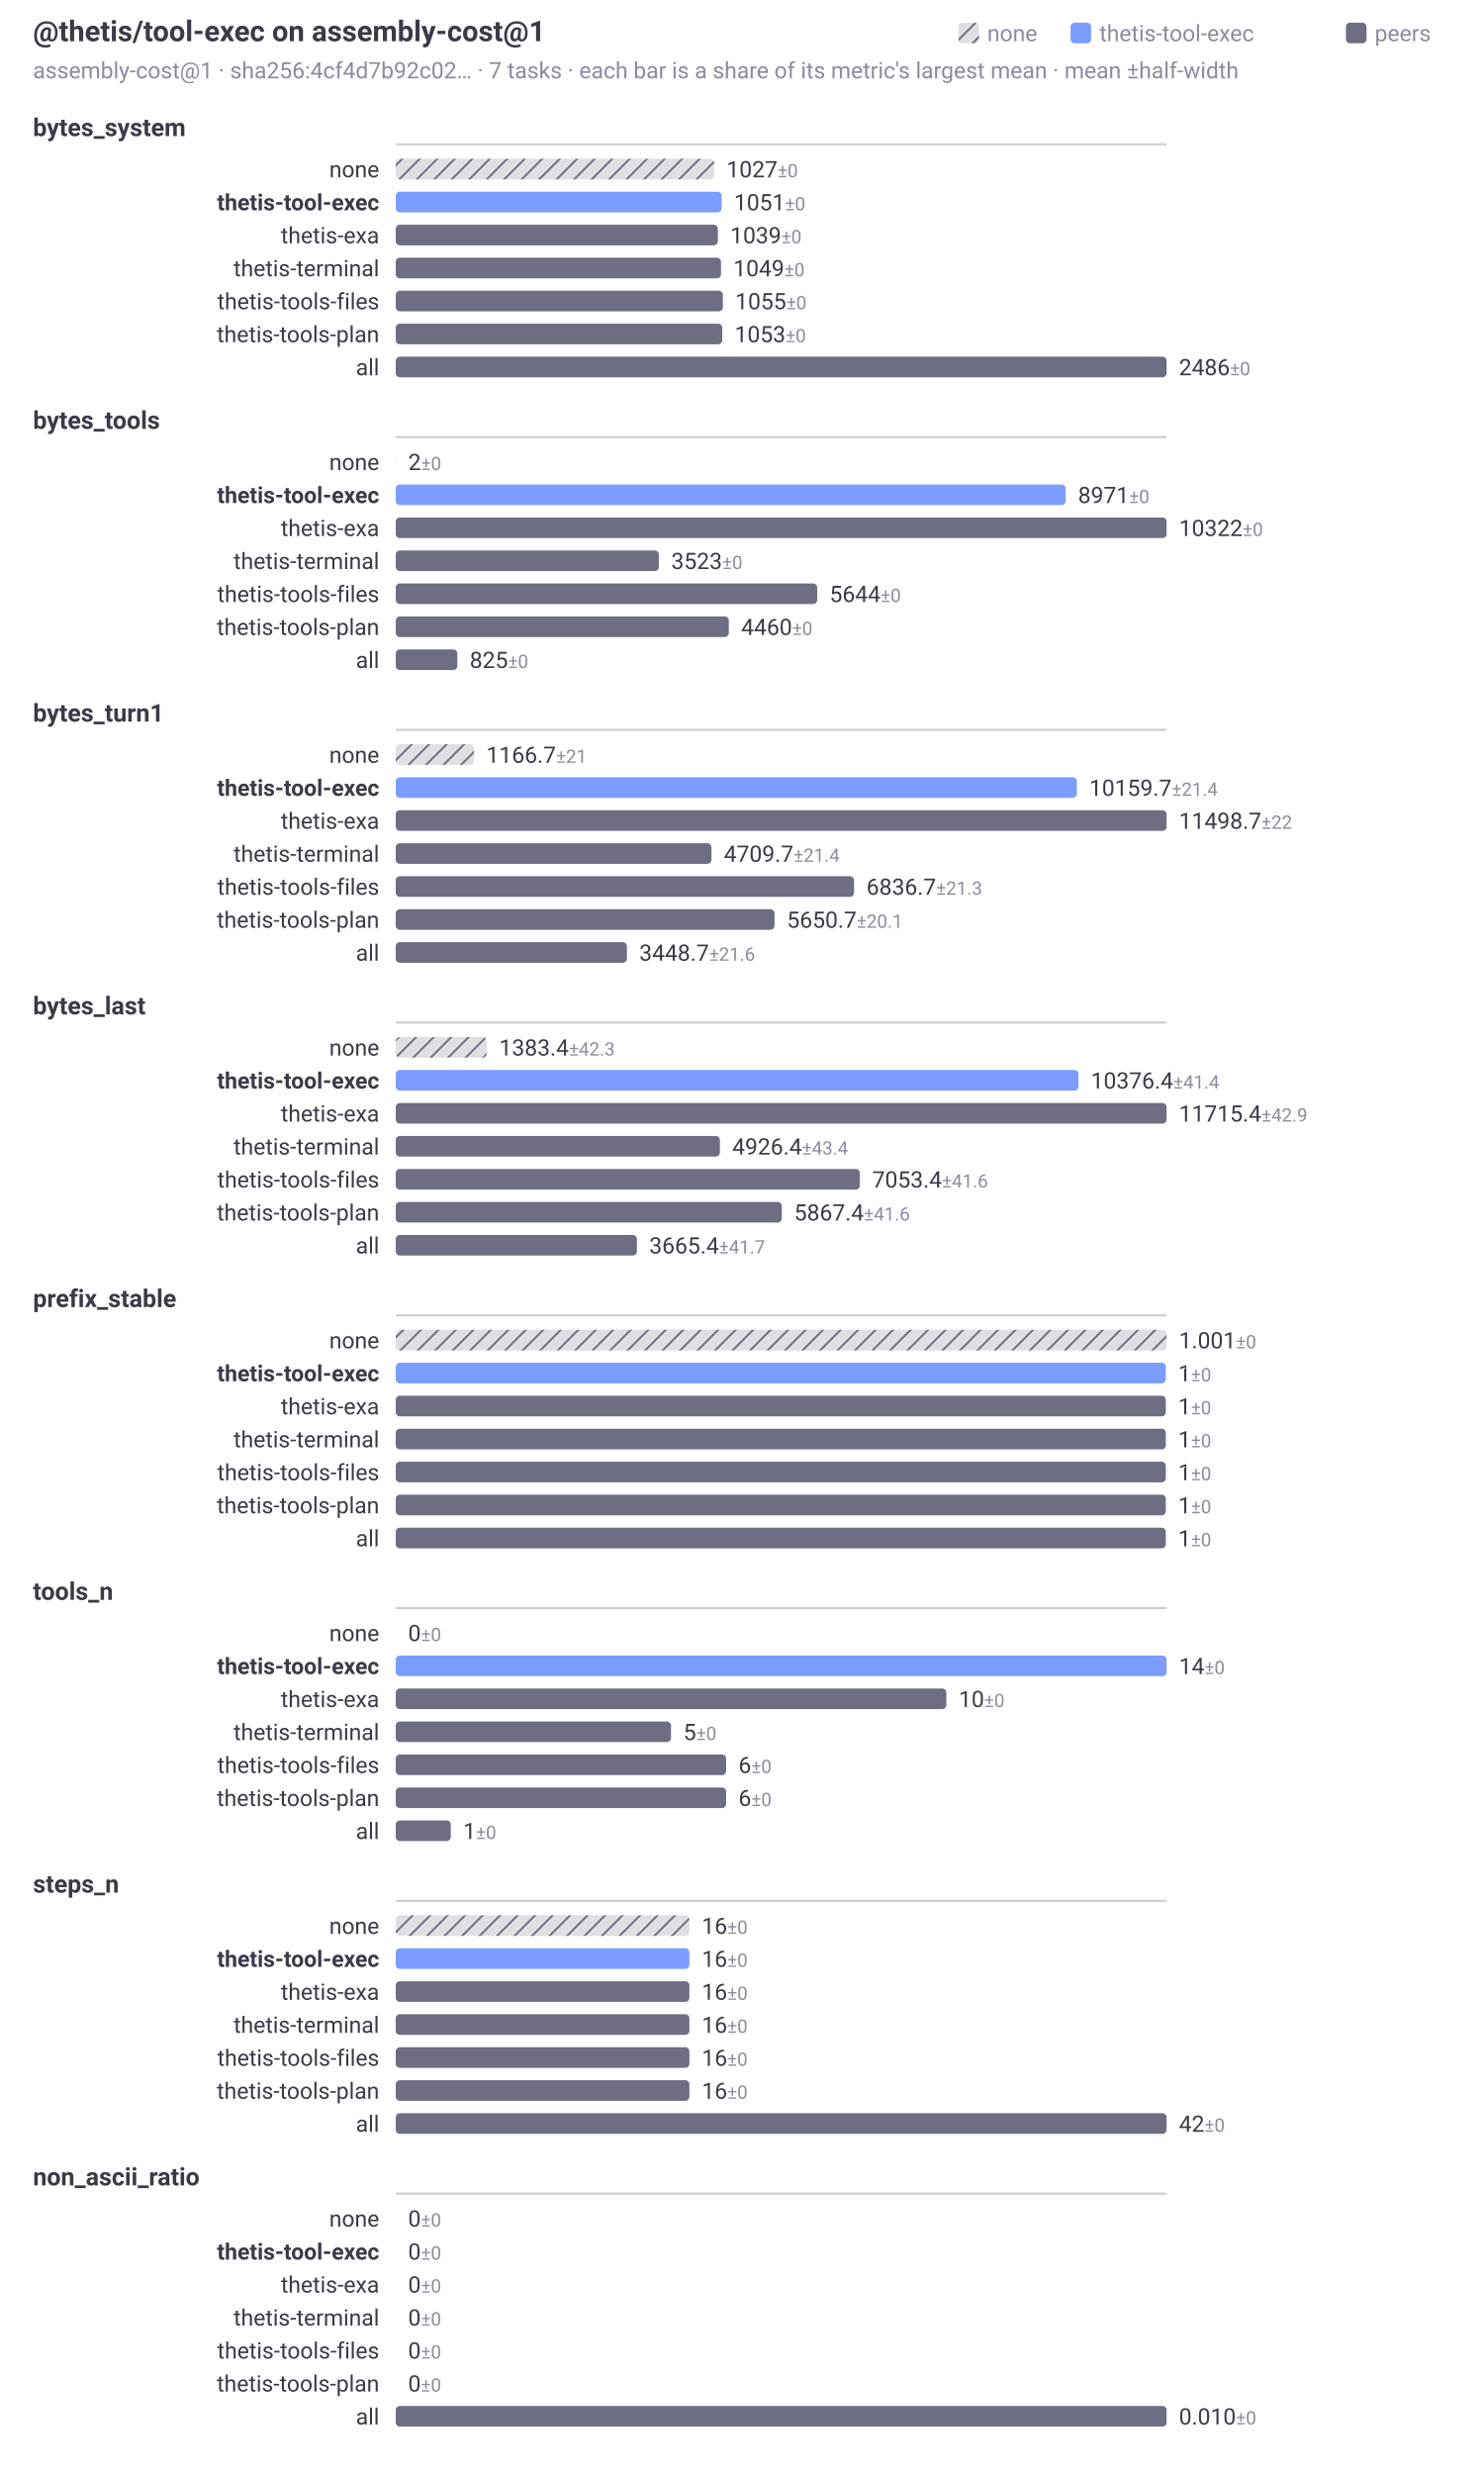
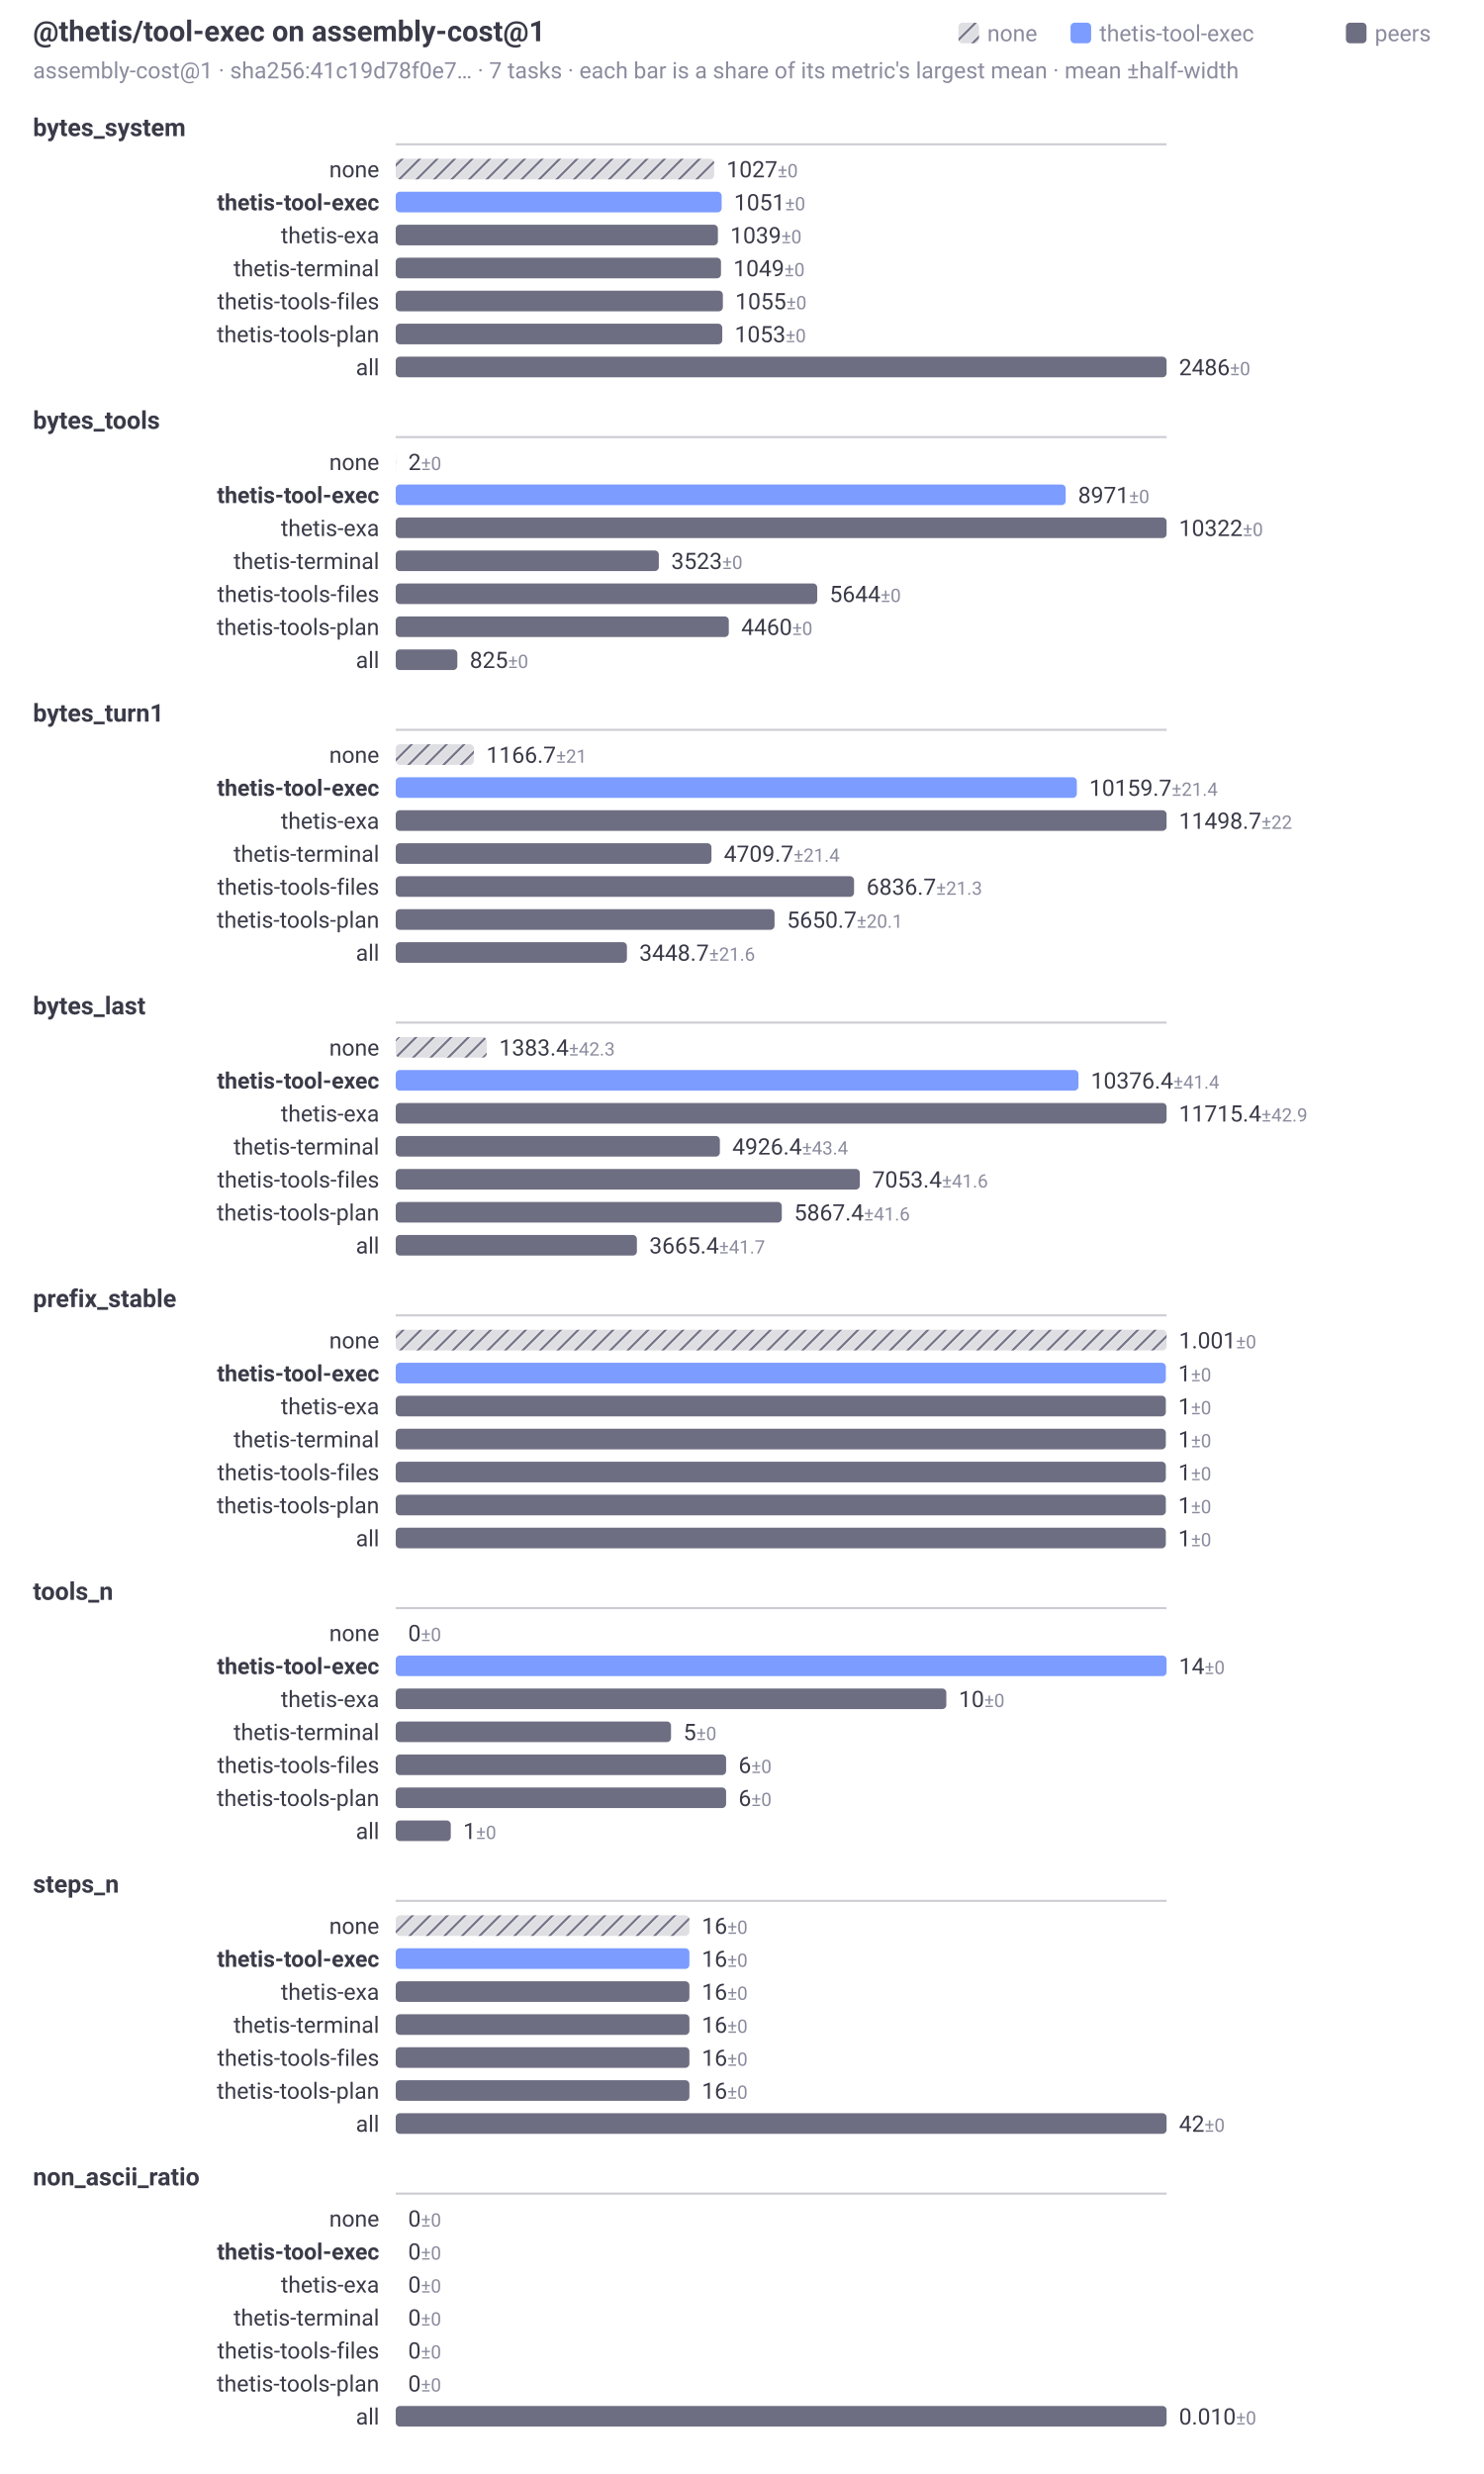
<svg xmlns="http://www.w3.org/2000/svg" width="720" height="1200" viewBox="0 0 720 1200" role="img" aria-labelledby="t d" font-family="system-ui, -apple-system, Segoe UI, Roboto, sans-serif">
  <style>.t{fill:#3a3a48}.f{fill:#8b8b9e}@media (prefers-color-scheme:dark){.t{fill:#d2d2dc}.f{fill:#9a9aae}}</style>
  <defs>
    <pattern id="hatch" width="6" height="6" patternUnits="userSpaceOnUse" patternTransform="rotate(45)">
      <rect width="6" height="6" fill="#6e6e82" fill-opacity="0.22" />
      <line x1="0" y1="0" x2="0" y2="6" stroke="#6e6e82" stroke-width="2" />
    </pattern>
  </defs>
  <text class="t" x="16" y="20" font-size="14" font-weight="600">@thetis/tool-exec on assembly-cost@1</text>
-   <text class="f" x="16" y="38" font-size="11">assembly-cost@1 · sha256:4cf4d7b92c02… · 7 tasks · each bar is a share of its metric's largest mean · mean ±half-width</text>
+   <text class="f" x="16" y="38" font-size="11">assembly-cost@1 · sha256:41c19d78f0e7… · 7 tasks · each bar is a share of its metric's largest mean · mean ±half-width</text>
  <rect x="653" y="11" width="10" height="10" rx="2" fill="#6e6e82" />
  <text class="f" x="667" y="20" font-size="11">peers</text>
  <rect x="519.4" y="11" width="10" height="10" rx="2" fill="#7c9cff" />
  <text class="f" x="533.4" y="20" font-size="11">thetis-tool-exec</text>
  <rect x="465" y="11" width="10" height="10" rx="2" fill="url(#hatch)" />
  <text class="f" x="479" y="20" font-size="11">none</text>
  <text class="t" x="16" y="66" font-size="12" font-weight="600">bytes_system</text>
  <line x1="192" y1="70" x2="566" y2="70" stroke="#6e6e82" stroke-opacity="0.35" stroke-width="1" />
  <text class="t" x="184" y="86" font-size="11" text-anchor="end">none</text>
  <rect x="192" y="77" width="154.5" height="10" rx="2" fill="url(#hatch)" />
  <text class="t" x="352.5" y="86" font-size="11">1027<tspan class="f" font-size="9"> ±0</tspan>
  </text>
  <text class="t" x="184" y="102" font-size="11" text-anchor="end" font-weight="600">thetis-tool-exec</text>
  <rect x="192" y="93" width="158.12" height="10" rx="2" fill="#7c9cff" />
  <text class="t" x="356.12" y="102" font-size="11">1051<tspan class="f" font-size="9"> ±0</tspan>
  </text>
  <text class="t" x="184" y="118" font-size="11" text-anchor="end">thetis-exa</text>
  <rect x="192" y="109" width="156.31" height="10" rx="2" fill="#6e6e82" />
  <text class="t" x="354.31" y="118" font-size="11">1039<tspan class="f" font-size="9"> ±0</tspan>
  </text>
  <text class="t" x="184" y="134" font-size="11" text-anchor="end">thetis-terminal</text>
  <rect x="192" y="125" width="157.81" height="10" rx="2" fill="#6e6e82" />
  <text class="t" x="355.81" y="134" font-size="11">1049<tspan class="f" font-size="9"> ±0</tspan>
  </text>
  <text class="t" x="184" y="150" font-size="11" text-anchor="end">thetis-tools-files</text>
  <rect x="192" y="141" width="158.72" height="10" rx="2" fill="#6e6e82" />
  <text class="t" x="356.72" y="150" font-size="11">1055<tspan class="f" font-size="9"> ±0</tspan>
  </text>
  <text class="t" x="184" y="166" font-size="11" text-anchor="end">thetis-tools-plan</text>
  <rect x="192" y="157" width="158.42" height="10" rx="2" fill="#6e6e82" />
  <text class="t" x="356.42" y="166" font-size="11">1053<tspan class="f" font-size="9"> ±0</tspan>
  </text>
  <text class="t" x="184" y="182" font-size="11" text-anchor="end">all</text>
  <rect x="192" y="173" width="374" height="10" rx="2" fill="#6e6e82" />
  <text class="t" x="572" y="182" font-size="11">2486<tspan class="f" font-size="9"> ±0</tspan>
  </text>
  <text class="t" x="16" y="208" font-size="12" font-weight="600">bytes_tools</text>
  <line x1="192" y1="212" x2="566" y2="212" stroke="#6e6e82" stroke-opacity="0.35" stroke-width="1" />
  <text class="t" x="184" y="228" font-size="11" text-anchor="end">none</text>
  <rect x="192" y="219" width="0.07" height="10" rx="2" fill="url(#hatch)" />
  <text class="t" x="198.07" y="228" font-size="11">2<tspan class="f" font-size="9"> ±0</tspan>
  </text>
  <text class="t" x="184" y="244" font-size="11" text-anchor="end" font-weight="600">thetis-tool-exec</text>
  <rect x="192" y="235" width="325.05" height="10" rx="2" fill="#7c9cff" />
  <text class="t" x="523.05" y="244" font-size="11">8971<tspan class="f" font-size="9"> ±0</tspan>
  </text>
  <text class="t" x="184" y="260" font-size="11" text-anchor="end">thetis-exa</text>
  <rect x="192" y="251" width="374" height="10" rx="2" fill="#6e6e82" />
  <text class="t" x="572" y="260" font-size="11">10322<tspan class="f" font-size="9"> ±0</tspan>
  </text>
  <text class="t" x="184" y="276" font-size="11" text-anchor="end">thetis-terminal</text>
  <rect x="192" y="267" width="127.65" height="10" rx="2" fill="#6e6e82" />
  <text class="t" x="325.65" y="276" font-size="11">3523<tspan class="f" font-size="9"> ±0</tspan>
  </text>
  <text class="t" x="184" y="292" font-size="11" text-anchor="end">thetis-tools-files</text>
  <rect x="192" y="283" width="204.5" height="10" rx="2" fill="#6e6e82" />
  <text class="t" x="402.5" y="292" font-size="11">5644<tspan class="f" font-size="9"> ±0</tspan>
  </text>
  <text class="t" x="184" y="308" font-size="11" text-anchor="end">thetis-tools-plan</text>
  <rect x="192" y="299" width="161.6" height="10" rx="2" fill="#6e6e82" />
  <text class="t" x="359.6" y="308" font-size="11">4460<tspan class="f" font-size="9"> ±0</tspan>
  </text>
  <text class="t" x="184" y="324" font-size="11" text-anchor="end">all</text>
  <rect x="192" y="315" width="29.89" height="10" rx="2" fill="#6e6e82" />
  <text class="t" x="227.89" y="324" font-size="11">825<tspan class="f" font-size="9"> ±0</tspan>
  </text>
  <text class="t" x="16" y="350" font-size="12" font-weight="600">bytes_turn1</text>
  <line x1="192" y1="354" x2="566" y2="354" stroke="#6e6e82" stroke-opacity="0.35" stroke-width="1" />
  <text class="t" x="184" y="370" font-size="11" text-anchor="end">none</text>
  <rect x="192" y="361" width="37.95" height="10" rx="2" fill="url(#hatch)" />
  <text class="t" x="235.95" y="370" font-size="11">1166.7<tspan class="f" font-size="9"> ±21</tspan>
  </text>
  <text class="t" x="184" y="386" font-size="11" text-anchor="end" font-weight="600">thetis-tool-exec</text>
  <rect x="192" y="377" width="330.45" height="10" rx="2" fill="#7c9cff" />
  <text class="t" x="528.45" y="386" font-size="11">10159.7<tspan class="f" font-size="9"> ±21.4</tspan>
  </text>
  <text class="t" x="184" y="402" font-size="11" text-anchor="end">thetis-exa</text>
  <rect x="192" y="393" width="374" height="10" rx="2" fill="#6e6e82" />
  <text class="t" x="572" y="402" font-size="11">11498.7<tspan class="f" font-size="9"> ±22</tspan>
  </text>
  <text class="t" x="184" y="418" font-size="11" text-anchor="end">thetis-terminal</text>
  <rect x="192" y="409" width="153.19" height="10" rx="2" fill="#6e6e82" />
  <text class="t" x="351.19" y="418" font-size="11">4709.7<tspan class="f" font-size="9"> ±21.4</tspan>
  </text>
  <text class="t" x="184" y="434" font-size="11" text-anchor="end">thetis-tools-files</text>
  <rect x="192" y="425" width="222.37" height="10" rx="2" fill="#6e6e82" />
  <text class="t" x="420.37" y="434" font-size="11">6836.7<tspan class="f" font-size="9"> ±21.3</tspan>
  </text>
  <text class="t" x="184" y="450" font-size="11" text-anchor="end">thetis-tools-plan</text>
  <rect x="192" y="441" width="183.79" height="10" rx="2" fill="#6e6e82" />
  <text class="t" x="381.79" y="450" font-size="11">5650.7<tspan class="f" font-size="9"> ±20.1</tspan>
  </text>
  <text class="t" x="184" y="466" font-size="11" text-anchor="end">all</text>
  <rect x="192" y="457" width="112.17" height="10" rx="2" fill="#6e6e82" />
  <text class="t" x="310.17" y="466" font-size="11">3448.7<tspan class="f" font-size="9"> ±21.6</tspan>
  </text>
  <text class="t" x="16" y="492" font-size="12" font-weight="600">bytes_last</text>
  <line x1="192" y1="496" x2="566" y2="496" stroke="#6e6e82" stroke-opacity="0.35" stroke-width="1" />
  <text class="t" x="184" y="512" font-size="11" text-anchor="end">none</text>
  <rect x="192" y="503" width="44.16" height="10" rx="2" fill="url(#hatch)" />
  <text class="t" x="242.16" y="512" font-size="11">1383.4<tspan class="f" font-size="9"> ±42.3</tspan>
  </text>
  <text class="t" x="184" y="528" font-size="11" text-anchor="end" font-weight="600">thetis-tool-exec</text>
  <rect x="192" y="519" width="331.25" height="10" rx="2" fill="#7c9cff" />
  <text class="t" x="529.25" y="528" font-size="11">10376.4<tspan class="f" font-size="9"> ±41.4</tspan>
  </text>
  <text class="t" x="184" y="544" font-size="11" text-anchor="end">thetis-exa</text>
  <rect x="192" y="535" width="374" height="10" rx="2" fill="#6e6e82" />
  <text class="t" x="572" y="544" font-size="11">11715.4<tspan class="f" font-size="9"> ±42.9</tspan>
  </text>
  <text class="t" x="184" y="560" font-size="11" text-anchor="end">thetis-terminal</text>
  <rect x="192" y="551" width="157.27" height="10" rx="2" fill="#6e6e82" />
  <text class="t" x="355.27" y="560" font-size="11">4926.4<tspan class="f" font-size="9"> ±43.4</tspan>
  </text>
  <text class="t" x="184" y="576" font-size="11" text-anchor="end">thetis-tools-files</text>
  <rect x="192" y="567" width="225.17" height="10" rx="2" fill="#6e6e82" />
  <text class="t" x="423.17" y="576" font-size="11">7053.4<tspan class="f" font-size="9"> ±41.6</tspan>
  </text>
  <text class="t" x="184" y="592" font-size="11" text-anchor="end">thetis-tools-plan</text>
  <rect x="192" y="583" width="187.31" height="10" rx="2" fill="#6e6e82" />
  <text class="t" x="385.31" y="592" font-size="11">5867.4<tspan class="f" font-size="9"> ±41.6</tspan>
  </text>
  <text class="t" x="184" y="608" font-size="11" text-anchor="end">all</text>
  <rect x="192" y="599" width="117.01" height="10" rx="2" fill="#6e6e82" />
  <text class="t" x="315.01" y="608" font-size="11">3665.4<tspan class="f" font-size="9"> ±41.7</tspan>
  </text>
  <text class="t" x="16" y="634" font-size="12" font-weight="600">prefix_stable</text>
  <line x1="192" y1="638" x2="566" y2="638" stroke="#6e6e82" stroke-opacity="0.35" stroke-width="1" />
  <text class="t" x="184" y="654" font-size="11" text-anchor="end">none</text>
  <rect x="192" y="645" width="374" height="10" rx="2" fill="url(#hatch)" />
  <text class="t" x="572" y="654" font-size="11">1.001<tspan class="f" font-size="9"> ±0</tspan>
  </text>
  <text class="t" x="184" y="670" font-size="11" text-anchor="end" font-weight="600">thetis-tool-exec</text>
  <rect x="192" y="661" width="373.63" height="10" rx="2" fill="#7c9cff" />
  <text class="t" x="571.63" y="670" font-size="11">1<tspan class="f" font-size="9"> ±0</tspan>
  </text>
  <text class="t" x="184" y="686" font-size="11" text-anchor="end">thetis-exa</text>
  <rect x="192" y="677" width="373.63" height="10" rx="2" fill="#6e6e82" />
  <text class="t" x="571.63" y="686" font-size="11">1<tspan class="f" font-size="9"> ±0</tspan>
  </text>
  <text class="t" x="184" y="702" font-size="11" text-anchor="end">thetis-terminal</text>
  <rect x="192" y="693" width="373.63" height="10" rx="2" fill="#6e6e82" />
  <text class="t" x="571.63" y="702" font-size="11">1<tspan class="f" font-size="9"> ±0</tspan>
  </text>
  <text class="t" x="184" y="718" font-size="11" text-anchor="end">thetis-tools-files</text>
  <rect x="192" y="709" width="373.63" height="10" rx="2" fill="#6e6e82" />
  <text class="t" x="571.63" y="718" font-size="11">1<tspan class="f" font-size="9"> ±0</tspan>
  </text>
  <text class="t" x="184" y="734" font-size="11" text-anchor="end">thetis-tools-plan</text>
  <rect x="192" y="725" width="373.63" height="10" rx="2" fill="#6e6e82" />
  <text class="t" x="571.63" y="734" font-size="11">1<tspan class="f" font-size="9"> ±0</tspan>
  </text>
  <text class="t" x="184" y="750" font-size="11" text-anchor="end">all</text>
  <rect x="192" y="741" width="373.63" height="10" rx="2" fill="#6e6e82" />
  <text class="t" x="571.63" y="750" font-size="11">1<tspan class="f" font-size="9"> ±0</tspan>
  </text>
  <text class="t" x="16" y="776" font-size="12" font-weight="600">tools_n</text>
  <line x1="192" y1="780" x2="566" y2="780" stroke="#6e6e82" stroke-opacity="0.35" stroke-width="1" />
  <text class="t" x="184" y="796" font-size="11" text-anchor="end">none</text>
  <rect x="192" y="787" width="0" height="10" rx="2" fill="url(#hatch)" />
  <text class="t" x="198" y="796" font-size="11">0<tspan class="f" font-size="9"> ±0</tspan>
  </text>
  <text class="t" x="184" y="812" font-size="11" text-anchor="end" font-weight="600">thetis-tool-exec</text>
  <rect x="192" y="803" width="374" height="10" rx="2" fill="#7c9cff" />
  <text class="t" x="572" y="812" font-size="11">14<tspan class="f" font-size="9"> ±0</tspan>
  </text>
  <text class="t" x="184" y="828" font-size="11" text-anchor="end">thetis-exa</text>
  <rect x="192" y="819" width="267.14" height="10" rx="2" fill="#6e6e82" />
  <text class="t" x="465.14" y="828" font-size="11">10<tspan class="f" font-size="9"> ±0</tspan>
  </text>
  <text class="t" x="184" y="844" font-size="11" text-anchor="end">thetis-terminal</text>
  <rect x="192" y="835" width="133.57" height="10" rx="2" fill="#6e6e82" />
  <text class="t" x="331.57" y="844" font-size="11">5<tspan class="f" font-size="9"> ±0</tspan>
  </text>
  <text class="t" x="184" y="860" font-size="11" text-anchor="end">thetis-tools-files</text>
  <rect x="192" y="851" width="160.29" height="10" rx="2" fill="#6e6e82" />
  <text class="t" x="358.29" y="860" font-size="11">6<tspan class="f" font-size="9"> ±0</tspan>
  </text>
  <text class="t" x="184" y="876" font-size="11" text-anchor="end">thetis-tools-plan</text>
  <rect x="192" y="867" width="160.29" height="10" rx="2" fill="#6e6e82" />
  <text class="t" x="358.29" y="876" font-size="11">6<tspan class="f" font-size="9"> ±0</tspan>
  </text>
  <text class="t" x="184" y="892" font-size="11" text-anchor="end">all</text>
  <rect x="192" y="883" width="26.71" height="10" rx="2" fill="#6e6e82" />
  <text class="t" x="224.71" y="892" font-size="11">1<tspan class="f" font-size="9"> ±0</tspan>
  </text>
  <text class="t" x="16" y="918" font-size="12" font-weight="600">steps_n</text>
  <line x1="192" y1="922" x2="566" y2="922" stroke="#6e6e82" stroke-opacity="0.35" stroke-width="1" />
  <text class="t" x="184" y="938" font-size="11" text-anchor="end">none</text>
  <rect x="192" y="929" width="142.48" height="10" rx="2" fill="url(#hatch)" />
  <text class="t" x="340.48" y="938" font-size="11">16<tspan class="f" font-size="9"> ±0</tspan>
  </text>
  <text class="t" x="184" y="954" font-size="11" text-anchor="end" font-weight="600">thetis-tool-exec</text>
  <rect x="192" y="945" width="142.48" height="10" rx="2" fill="#7c9cff" />
  <text class="t" x="340.48" y="954" font-size="11">16<tspan class="f" font-size="9"> ±0</tspan>
  </text>
  <text class="t" x="184" y="970" font-size="11" text-anchor="end">thetis-exa</text>
  <rect x="192" y="961" width="142.48" height="10" rx="2" fill="#6e6e82" />
  <text class="t" x="340.48" y="970" font-size="11">16<tspan class="f" font-size="9"> ±0</tspan>
  </text>
  <text class="t" x="184" y="986" font-size="11" text-anchor="end">thetis-terminal</text>
  <rect x="192" y="977" width="142.48" height="10" rx="2" fill="#6e6e82" />
  <text class="t" x="340.48" y="986" font-size="11">16<tspan class="f" font-size="9"> ±0</tspan>
  </text>
  <text class="t" x="184" y="1002" font-size="11" text-anchor="end">thetis-tools-files</text>
  <rect x="192" y="993" width="142.48" height="10" rx="2" fill="#6e6e82" />
  <text class="t" x="340.48" y="1002" font-size="11">16<tspan class="f" font-size="9"> ±0</tspan>
  </text>
  <text class="t" x="184" y="1018" font-size="11" text-anchor="end">thetis-tools-plan</text>
  <rect x="192" y="1009" width="142.48" height="10" rx="2" fill="#6e6e82" />
  <text class="t" x="340.48" y="1018" font-size="11">16<tspan class="f" font-size="9"> ±0</tspan>
  </text>
  <text class="t" x="184" y="1034" font-size="11" text-anchor="end">all</text>
  <rect x="192" y="1025" width="374" height="10" rx="2" fill="#6e6e82" />
  <text class="t" x="572" y="1034" font-size="11">42<tspan class="f" font-size="9"> ±0</tspan>
  </text>
  <text class="t" x="16" y="1060" font-size="12" font-weight="600">non_ascii_ratio</text>
  <line x1="192" y1="1064" x2="566" y2="1064" stroke="#6e6e82" stroke-opacity="0.35" stroke-width="1" />
  <text class="t" x="184" y="1080" font-size="11" text-anchor="end">none</text>
  <rect x="192" y="1071" width="0" height="10" rx="2" fill="url(#hatch)" />
  <text class="t" x="198" y="1080" font-size="11">0<tspan class="f" font-size="9"> ±0</tspan>
  </text>
  <text class="t" x="184" y="1096" font-size="11" text-anchor="end" font-weight="600">thetis-tool-exec</text>
  <rect x="192" y="1087" width="0" height="10" rx="2" fill="#7c9cff" />
  <text class="t" x="198" y="1096" font-size="11">0<tspan class="f" font-size="9"> ±0</tspan>
  </text>
  <text class="t" x="184" y="1112" font-size="11" text-anchor="end">thetis-exa</text>
  <rect x="192" y="1103" width="0" height="10" rx="2" fill="#6e6e82" />
  <text class="t" x="198" y="1112" font-size="11">0<tspan class="f" font-size="9"> ±0</tspan>
  </text>
  <text class="t" x="184" y="1128" font-size="11" text-anchor="end">thetis-terminal</text>
  <rect x="192" y="1119" width="0" height="10" rx="2" fill="#6e6e82" />
  <text class="t" x="198" y="1128" font-size="11">0<tspan class="f" font-size="9"> ±0</tspan>
  </text>
  <text class="t" x="184" y="1144" font-size="11" text-anchor="end">thetis-tools-files</text>
  <rect x="192" y="1135" width="0" height="10" rx="2" fill="#6e6e82" />
  <text class="t" x="198" y="1144" font-size="11">0<tspan class="f" font-size="9"> ±0</tspan>
  </text>
  <text class="t" x="184" y="1160" font-size="11" text-anchor="end">thetis-tools-plan</text>
  <rect x="192" y="1151" width="0" height="10" rx="2" fill="#6e6e82" />
  <text class="t" x="198" y="1160" font-size="11">0<tspan class="f" font-size="9"> ±0</tspan>
  </text>
  <text class="t" x="184" y="1176" font-size="11" text-anchor="end">all</text>
  <rect x="192" y="1167" width="374" height="10" rx="2" fill="#6e6e82" />
  <text class="t" x="572" y="1176" font-size="11">0.010<tspan class="f" font-size="9"> ±0</tspan>
  </text>
</svg>
